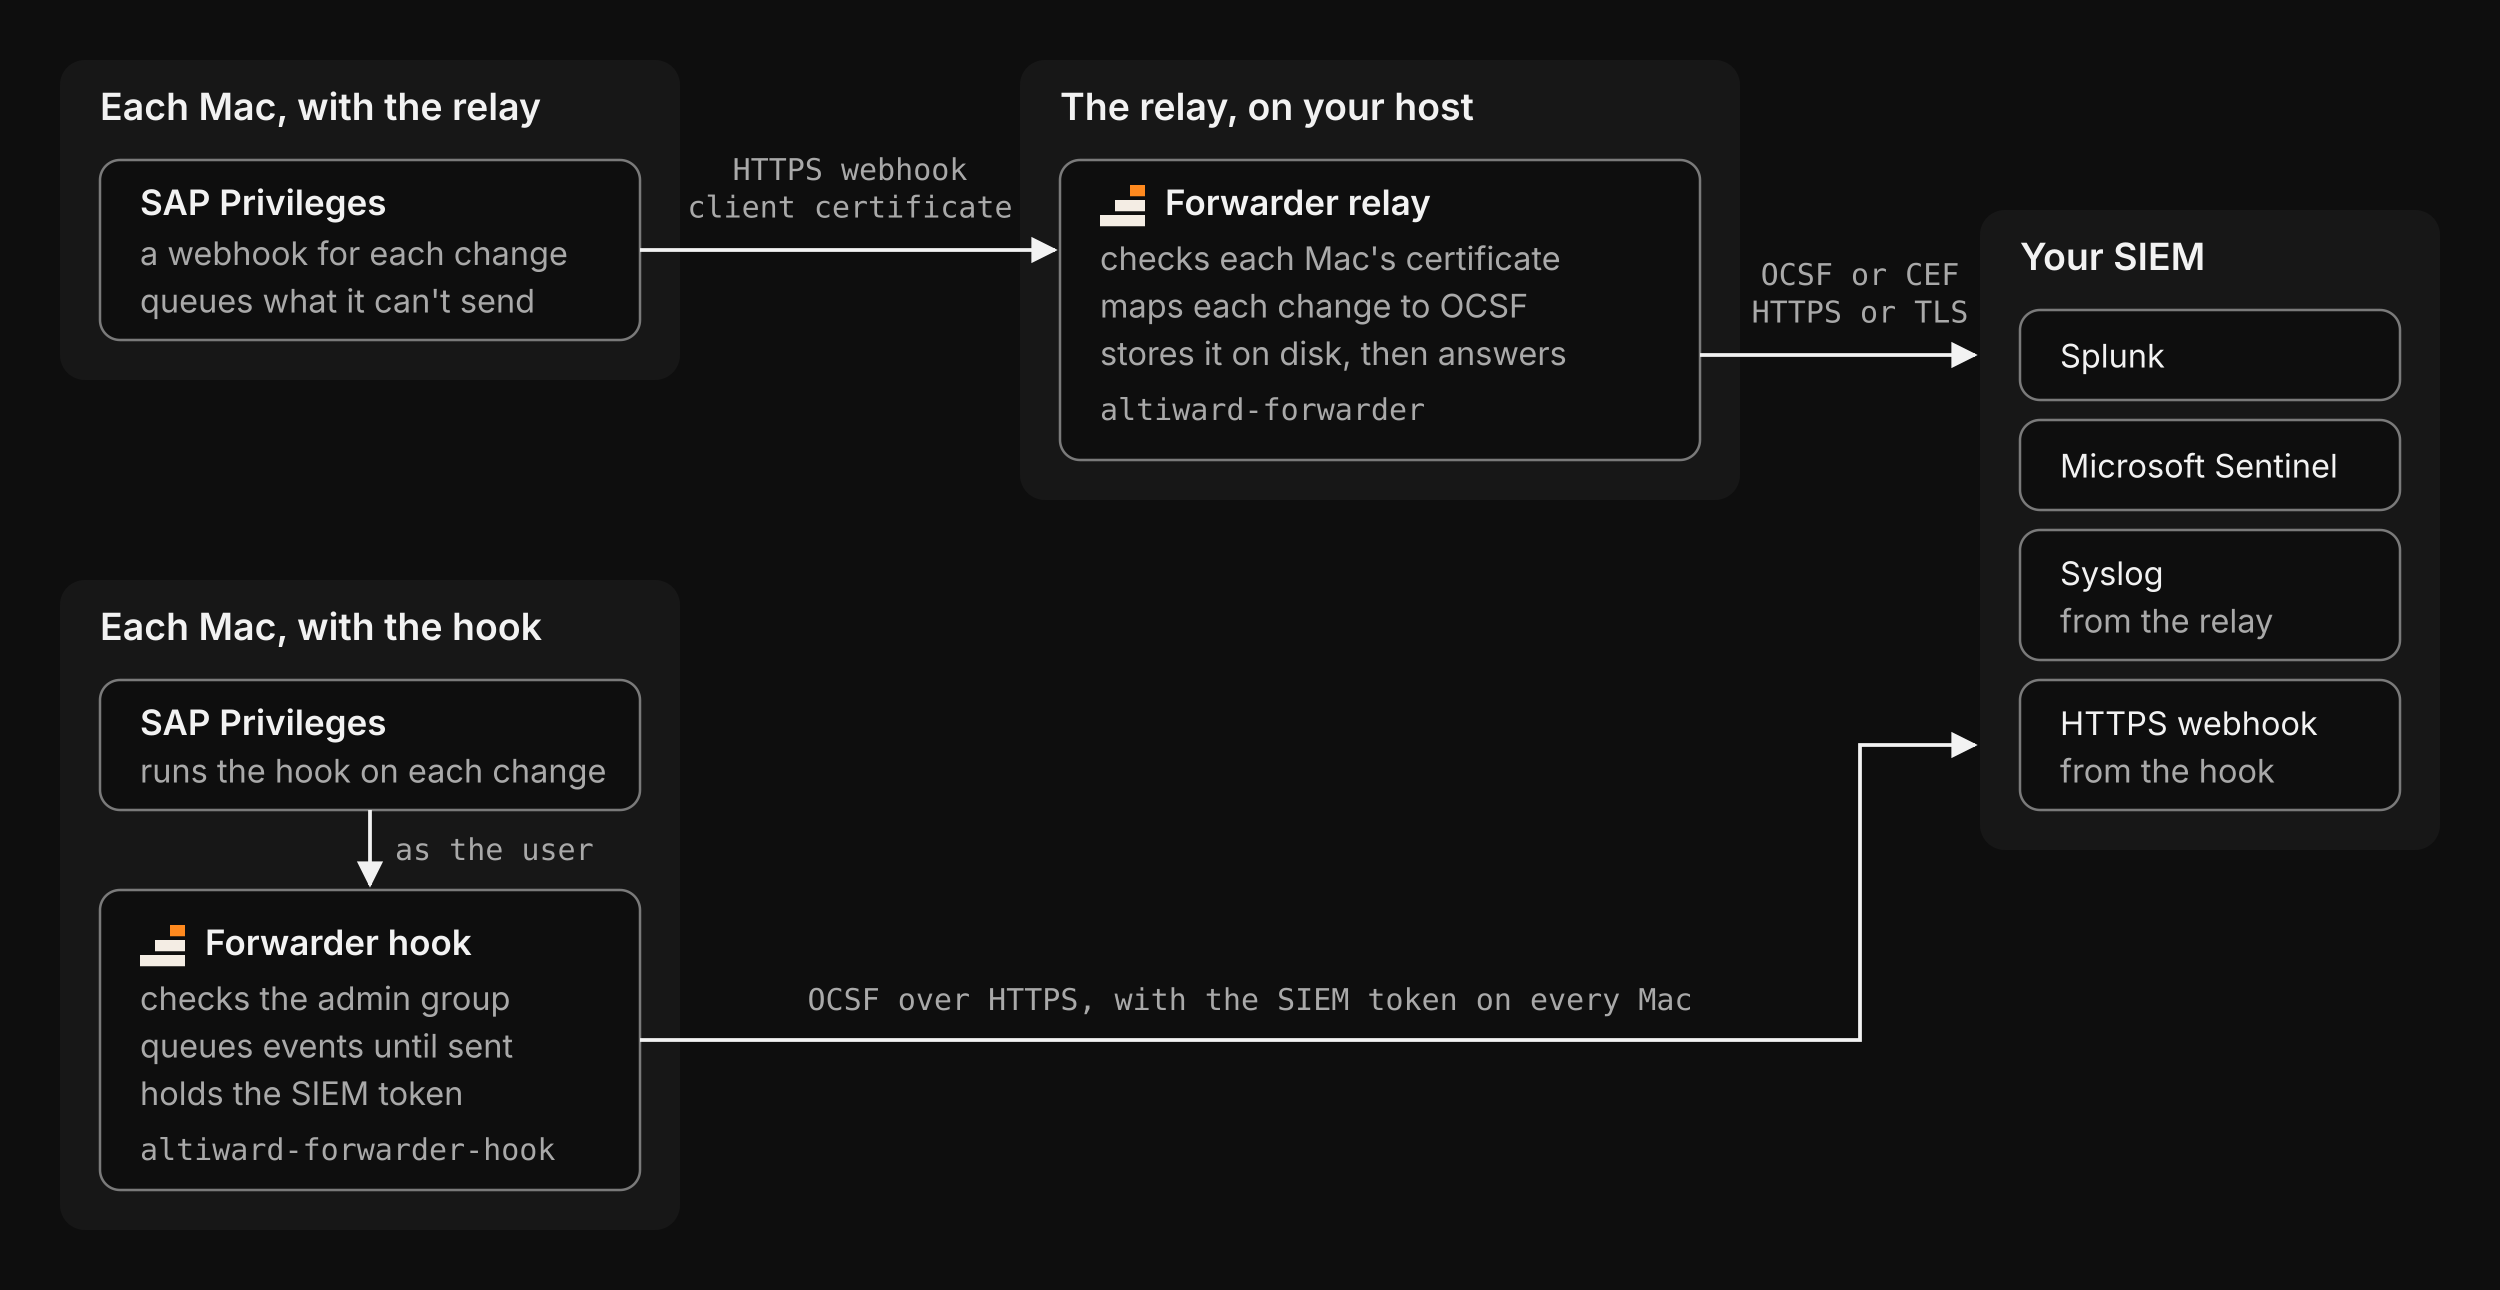
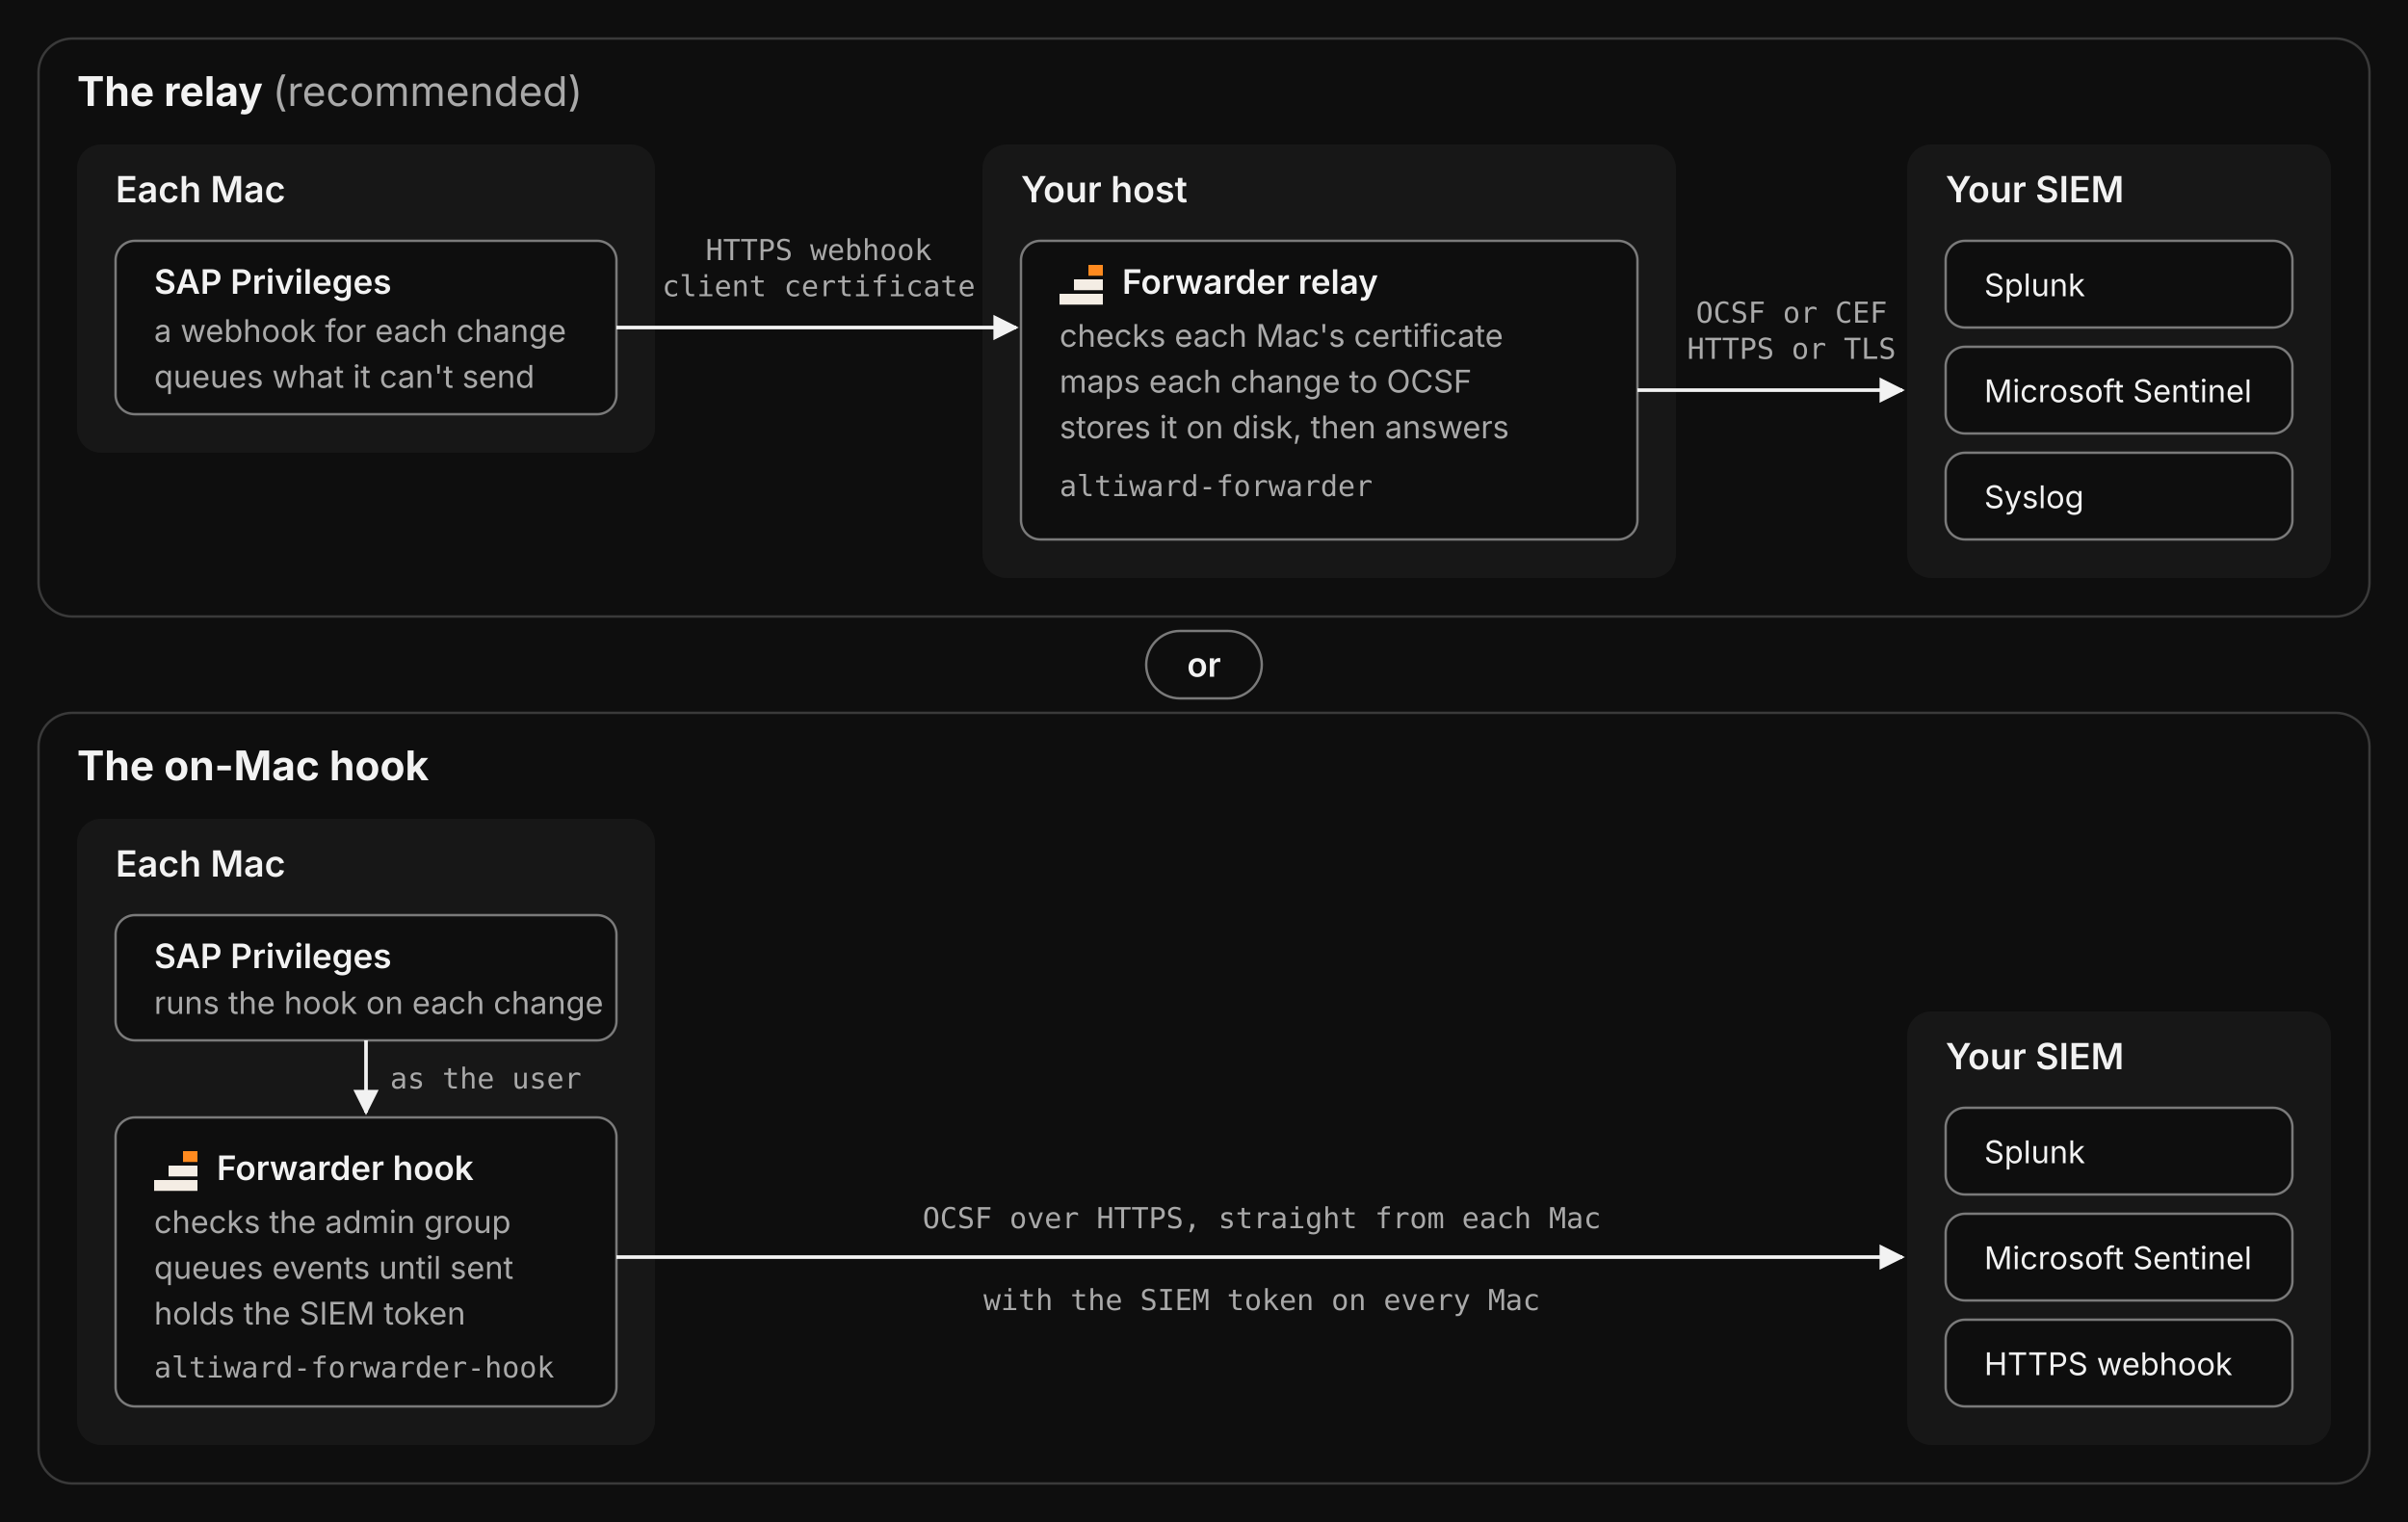
- <svg xmlns="http://www.w3.org/2000/svg" viewBox="0 0 1000 516" width="1000" height="516" role="img" aria-labelledby="title desc">
+ <svg xmlns="http://www.w3.org/2000/svg" viewBox="0 0 1000 632" width="1000" height="632" role="img" aria-labelledby="title desc">
  <style>
    text { font-family: Inter, -apple-system, BlinkMacSystemFont, "Segoe UI", Helvetica, Arial, sans-serif; font-size: 13px; fill: #f2f2f2; }
+     .option { font-size: 17px; font-weight: 700; }
    .title { font-size: 15px; font-weight: 600; }
    .name { font-size: 14px; font-weight: 600; }
    .note { fill: #a9a9a9; }
    .mono { font-family: "JetBrains Mono", ui-monospace, SFMono-Regular, Menlo, Consolas, monospace; font-size: 12px; fill: #a9a9a9; }
+     .frame { fill: none; stroke: #3a3a3a; stroke-width: 1; }
    .group { fill: #171717; }
    .box { fill: #0e0e0e; stroke: #7a7a7a; stroke-width: 1; }
    .outside { fill: #0e0e0e; stroke: #7a7a7a; stroke-width: 1; stroke-dasharray: 4 3; }
    .flow { fill: none; stroke: #f2f2f2; stroke-width: 1.5; marker-end: url(#arrow); }
  </style>
  <defs>
    <marker id="arrow" viewBox="0 0 10 10" refX="9" refY="5" markerWidth="7" markerHeight="7" orient="auto-start-reverse">
      <path d="M0 0 L10 5 L0 10 z" fill="#f2f2f2" />
    </marker>
    <g id="mark">
      <rect x="0" y="12" width="18" height="4.5" fill="#f4ede4" />
      <rect x="6" y="6" width="12" height="4.5" fill="#f4ede4" />
      <rect x="12" y="0" width="6" height="4.5" fill="#ff8a1f" />
    </g>
  </defs>
-   <rect width="1000" height="516" fill="#0e0e0e" />
-   <rect class="group" x="24" y="24" width="248" height="128" rx="10" />
-   <text class="title" x="40" y="48">Each Mac, with the relay</text>
-   <rect class="box" x="40" y="64" width="216" height="72" rx="8" />
-   <text class="name" x="56" y="86">SAP Privileges</text>
-   <text class="note" x="56" y="106">a webhook for each change</text>
-   <text class="note" x="56" y="125">queues what it can't send</text>
-   <rect class="group" x="408" y="24" width="288" height="176" rx="10" />
-   <text class="title" x="424" y="48">The relay, on your host</text>
-   <rect class="box" x="424" y="64" width="256" height="120" rx="8" />
-   <use href="#mark" x="440" y="74" />
-   <text class="name" x="466" y="86">Forwarder relay</text>
-   <text class="note" x="440" y="108">checks each Mac's certificate</text>
-   <text class="note" x="440" y="127">maps each change to OCSF</text>
-   <text class="note" x="440" y="146">stores it on disk, then answers</text>
-   <text class="mono" x="440" y="168">altiward-forwarder</text>
-   <path class="flow" d="M256 100 H422" />
-   <text class="mono" x="340" y="72" text-anchor="middle">HTTPS webhook</text>
-   <text class="mono" x="340" y="87" text-anchor="middle">client certificate</text>
-   <path class="flow" d="M680 142 H790" />
-   <text class="mono" x="744" y="114" text-anchor="middle">OCSF or CEF</text>
-   <text class="mono" x="744" y="129" text-anchor="middle">HTTPS or TLS</text>
-   <rect class="group" x="24" y="232" width="248" height="260" rx="10" />
-   <text class="title" x="40" y="256">Each Mac, with the hook</text>
-   <rect class="box" x="40" y="272" width="216" height="52" rx="8" />
-   <text class="name" x="56" y="294">SAP Privileges</text>
-   <text class="note" x="56" y="313">runs the hook on each change</text>
-   <path class="flow" d="M148 324 V354" />
-   <text class="mono" x="158" y="344">as the user</text>
-   <rect class="box" x="40" y="356" width="216" height="120" rx="8" />
-   <use href="#mark" x="56" y="370" />
-   <text class="name" x="82" y="382">Forwarder hook</text>
-   <text class="note" x="56" y="404">checks the admin group</text>
-   <text class="note" x="56" y="423">queues events until sent</text>
-   <text class="note" x="56" y="442">holds the SIEM token</text>
-   <text class="mono" x="56" y="464">altiward-forwarder-hook</text>
-   <path class="flow" d="M256 416 H744 V298 H790" />
-   <text class="mono" x="500" y="404" text-anchor="middle">OCSF over HTTPS, with the SIEM token on every Mac</text>
-   <rect class="group" x="792" y="84" width="184" height="256" rx="10" />
-   <text class="title" x="808" y="108">Your SIEM</text>
-   <rect class="box" x="808" y="124" width="152" height="36" rx="8" />
-   <text x="824" y="147">Splunk</text>
-   <rect class="box" x="808" y="168" width="152" height="36" rx="8" />
-   <text x="824" y="191">Microsoft Sentinel</text>
-   <rect class="box" x="808" y="212" width="152" height="52" rx="8" />
-   <text x="824" y="234">Syslog</text>
-   <text class="note" x="824" y="253">from the relay</text>
-   <rect class="box" x="808" y="272" width="152" height="52" rx="8" />
-   <text x="824" y="294">HTTPS webhook</text>
-   <text class="note" x="824" y="313">from the hook</text>
+   <rect width="1000" height="632" fill="#0e0e0e" />
+   <rect class="frame" x="16" y="16" width="968" height="240" rx="14" />
+   <text class="option" x="32" y="44">The relay <tspan class="note" font-weight="400">(recommended)</tspan>
+   </text>
+   <rect class="group" x="32" y="60" width="240" height="128" rx="10" />
+   <text class="title" x="48" y="84">Each Mac</text>
+   <rect class="box" x="48" y="100" width="208" height="72" rx="8" />
+   <text class="name" x="64" y="122">SAP Privileges</text>
+   <text class="note" x="64" y="142">a webhook for each change</text>
+   <text class="note" x="64" y="161">queues what it can't send</text>
+   <rect class="group" x="408" y="60" width="288" height="180" rx="10" />
+   <text class="title" x="424" y="84">Your host</text>
+   <rect class="box" x="424" y="100" width="256" height="124" rx="8" />
+   <use href="#mark" x="440" y="110" />
+   <text class="name" x="466" y="122">Forwarder relay</text>
+   <text class="note" x="440" y="144">checks each Mac's certificate</text>
+   <text class="note" x="440" y="163">maps each change to OCSF</text>
+   <text class="note" x="440" y="182">stores it on disk, then answers</text>
+   <text class="mono" x="440" y="206">altiward-forwarder</text>
+   <rect class="group" x="792" y="60" width="176" height="180" rx="10" />
+   <text class="title" x="808" y="84">Your SIEM</text>
+   <rect class="box" x="808" y="100" width="144" height="36" rx="8" />
+   <text x="824" y="123">Splunk</text>
+   <rect class="box" x="808" y="144" width="144" height="36" rx="8" />
+   <text x="824" y="167">Microsoft Sentinel</text>
+   <rect class="box" x="808" y="188" width="144" height="36" rx="8" />
+   <text x="824" y="211">Syslog</text>
+   <path class="flow" d="M256 136 H422" />
+   <text class="mono" x="340" y="108" text-anchor="middle">HTTPS webhook</text>
+   <text class="mono" x="340" y="123" text-anchor="middle">client certificate</text>
+   <path class="flow" d="M680 162 H790" />
+   <text class="mono" x="744" y="134" text-anchor="middle">OCSF or CEF</text>
+   <text class="mono" x="744" y="149" text-anchor="middle">HTTPS or TLS</text>
+   <rect class="box" x="476" y="262" width="48" height="28" rx="14" />
+   <text class="name" x="500" y="281" text-anchor="middle">or</text>
+   <rect class="frame" x="16" y="296" width="968" height="320" rx="14" />
+   <text class="option" x="32" y="324">The on-Mac hook</text>
+   <rect class="group" x="32" y="340" width="240" height="260" rx="10" />
+   <text class="title" x="48" y="364">Each Mac</text>
+   <rect class="box" x="48" y="380" width="208" height="52" rx="8" />
+   <text class="name" x="64" y="402">SAP Privileges</text>
+   <text class="note" x="64" y="421">runs the hook on each change</text>
+   <path class="flow" d="M152 432 V462" />
+   <text class="mono" x="162" y="452">as the user</text>
+   <rect class="box" x="48" y="464" width="208" height="120" rx="8" />
+   <use href="#mark" x="64" y="478" />
+   <text class="name" x="90" y="490">Forwarder hook</text>
+   <text class="note" x="64" y="512">checks the admin group</text>
+   <text class="note" x="64" y="531">queues events until sent</text>
+   <text class="note" x="64" y="550">holds the SIEM token</text>
+   <text class="mono" x="64" y="572">altiward-forwarder-hook</text>
+   <rect class="group" x="792" y="420" width="176" height="180" rx="10" />
+   <text class="title" x="808" y="444">Your SIEM</text>
+   <rect class="box" x="808" y="460" width="144" height="36" rx="8" />
+   <text x="824" y="483">Splunk</text>
+   <rect class="box" x="808" y="504" width="144" height="36" rx="8" />
+   <text x="824" y="527">Microsoft Sentinel</text>
+   <rect class="box" x="808" y="548" width="144" height="36" rx="8" />
+   <text x="824" y="571">HTTPS webhook</text>
+   <path class="flow" d="M256 522 H790" />
+   <text class="mono" x="524" y="510" text-anchor="middle">OCSF over HTTPS, straight from each Mac</text>
+   <text class="mono" x="524" y="544" text-anchor="middle">with the SIEM token on every Mac</text>
</svg>
